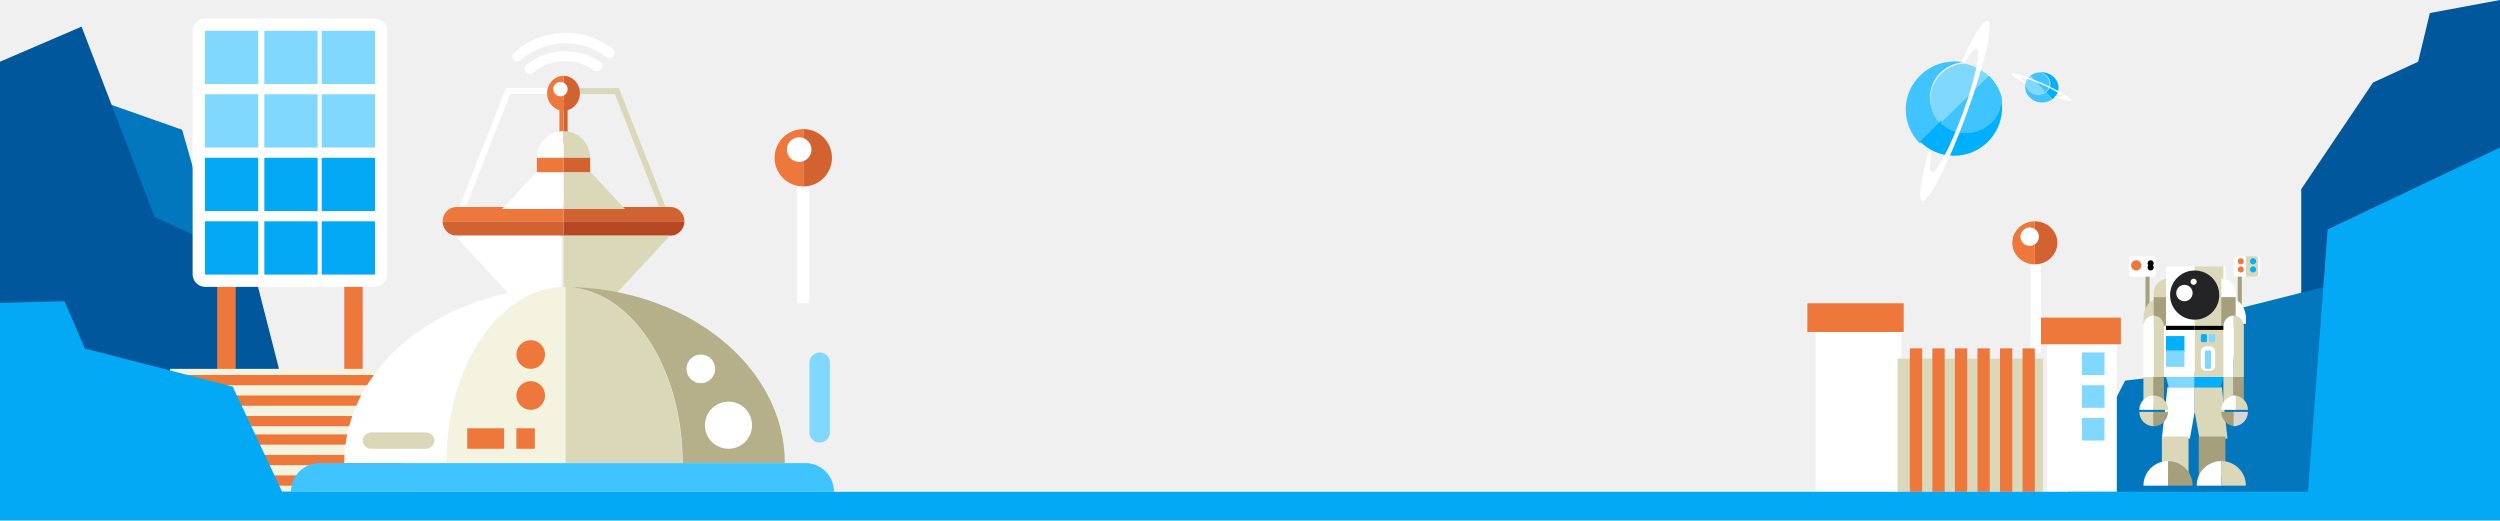
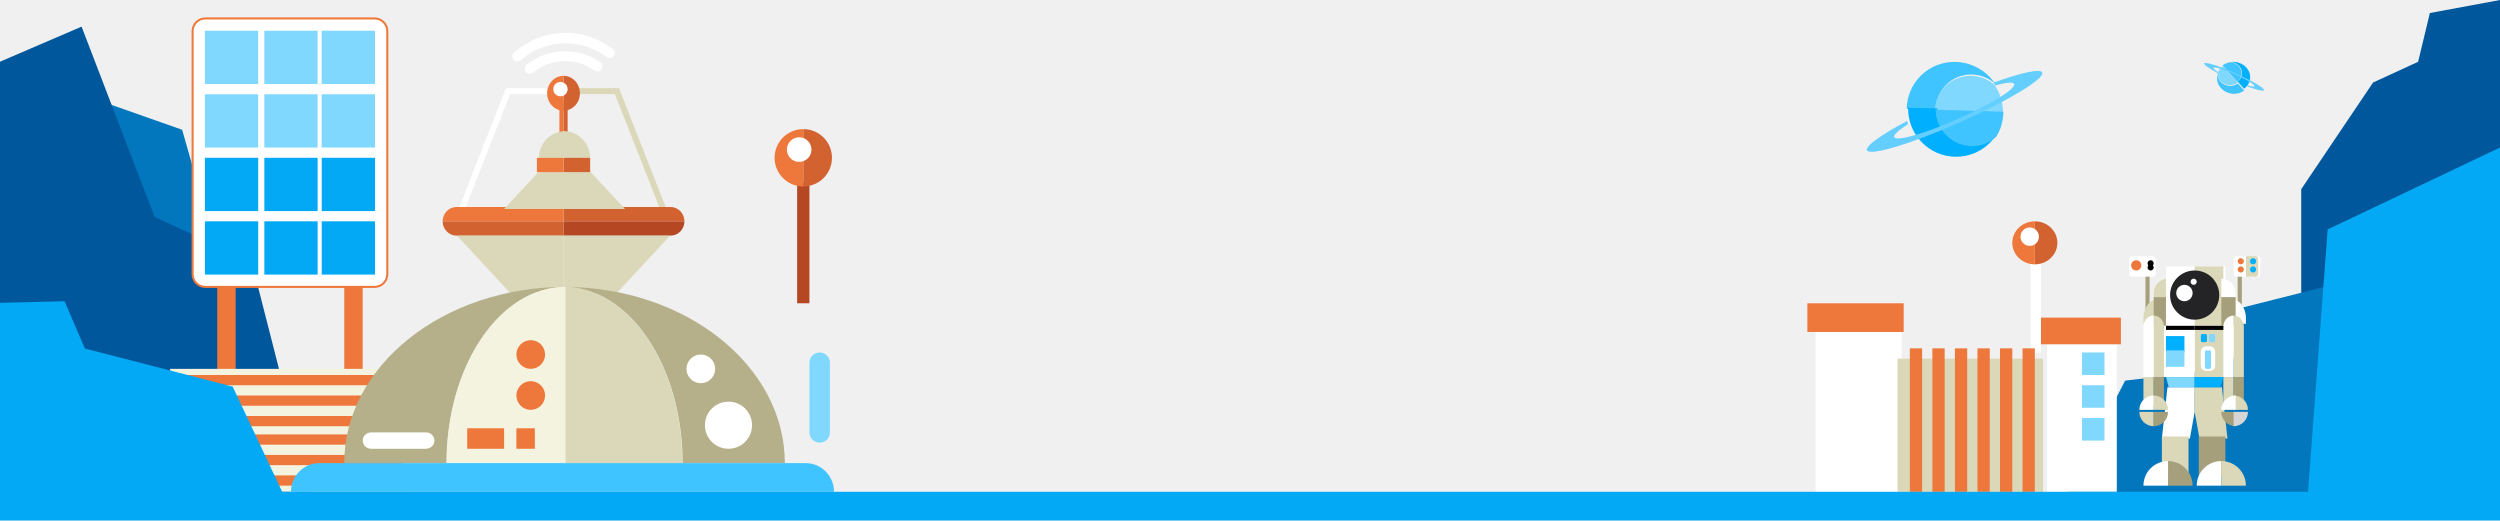
<svg xmlns="http://www.w3.org/2000/svg" viewBox="0 0 1220 254" version="1.1">
  <defs />
  <g id="Explore-Skill-Sets" stroke="none" stroke-width="1" fill="none" fill-rule="evenodd">
    <g id="explore-banner">
      <polygon id="Fill-3" fill="#01579B" points="1185.765 6.357 1180.058 30.137 1158.05 40.274 1123 92.309 1123 167.745 1183.319 185 1220 100.645 1220 0" />
      <polygon id="Fill-4" fill="#0277BD" points="1007 244 1037.065 185.731 1089.154 179.628 1094.071 150.153 1158 134 1158 244" />
      <polygon id="Fill-5" fill="#FFFFFF" points="991 172 996 172 996 127 991 127" />
      <path d="M993,108 C999.075,108 1004,112.701 1004,118.5 C1004,124.299 999.076,129 993.001,129 L993,108 Z" id="Fill-6" fill="#D36231" />
      <path d="M992.999,108 C986.925,108 982,112.701 982,118.5 C982,124.299 986.925,129.001 993,129 L992.999,108 Z" id="Fill-8" fill="#EE783B" />
      <path d="M987.28,118.644 C989.018,120.422 991.866,120.456 993.644,118.72 C995.422,116.983 995.456,114.134 993.72,112.356 C991.984,110.578 989.134,110.544 987.356,112.28 C985.578,114.017 985.544,116.866 987.28,118.644" id="Fill-10" fill="#FFFFFF" />
      <polygon id="Fill-12" fill="#FFFFFF" points="886 240 928 240 928 162 886 162" />
      <polygon id="Fill-14" fill="#EE783B" points="882 162 929 162 929 148 882 148" />
      <polygon id="Fill-15" fill="#FFFFFF" points="999 240 1033 240 1033 168 999 168" />
      <polygon id="Fill-16" fill="#EE783B" points="996 168 1035 168 1035 155 996 155" />
      <polygon id="Fill-39" fill="#DBD8B9" points="1071 184 1086 184 1086 159 1071 159" />
      <polygon id="Fill-40" fill="#A59F7C" points="1047 153 1049 153 1049 134 1047 134" />
      <path d="M1051,142.961 L1051,145 L1058,145 L1058,142.961 L1058,136 C1054.135,136 1051,139.116 1051,142.961" id="Fill-41" fill="#DBD8B9" />
      <path d="M1046,155.282 L1046,158 L1053,158 L1053,155.282 L1053,146 C1049.134,146 1046,150.156 1046,155.282" id="Fill-42" fill="#DBD8B9" />
      <polygon id="Fill-43" fill="#A59F7C" points="1051 159 1058 159 1058 145 1051 145" />
      <polygon id="Fill-44" fill="#FFFFFF" points="1071 189 1071 200.944 1068.668 214 1055 214 1057.721 189" />
      <polygon id="Fill-45" fill="#FFFFFF" points="1057 159 1086 159 1086 130 1057 130" />
      <polygon id="Fill-46" fill="#DBD8B9" points="1071 159 1085 159 1085 130 1071 130" />
      <path d="M1071,132 C1064.373,132 1059,137.373 1059,144 C1059,150.628 1064.373,156 1071,156 C1077.627,156 1083,150.628 1083,144 C1083,137.373 1077.627,132 1071,132" id="Fill-47" fill="#242326" />
      <polygon id="Fill-48" fill="#FFFFFF" points="1056 184 1071 184 1071 159 1056 159" />
      <path d="M1056,184 L1056,159.408 C1056,156.422 1053.761,154 1051,154 L1051,184 L1056,184 Z" id="Fill-49" fill="#DBD8B9" />
      <path d="M1051,184 L1051,154 C1048.238,154 1046,156.422 1046,159.408 L1046,184 L1051,184 Z" id="Fill-50" fill="#FFFFFF" />
      <polygon id="Fill-51" fill="#DBD8B9" points="1046 198 1051 198 1051 184 1046 184" />
      <polygon id="Fill-52" fill="#A59F7C" points="1051 198 1056 198 1056 184 1051 184" />
      <path d="M1058,200 C1058,196.133 1054.866,193 1051,193 L1051,200 L1058,200 Z" id="Fill-53" fill="#DBD8B9" />
      <path d="M1051,193 C1047.134,193 1044,196.133 1044,200 L1051,200 L1051,193 Z" id="Fill-54" fill="#FFFFFF" />
      <path d="M1044,201 C1044,204.867 1047.134,208 1051,208 L1051,201 L1044,201 Z" id="Fill-55" fill="#DBD8B9" />
      <path d="M1051,201 L1051,208 C1054.866,208 1058,204.867 1058,201 L1051,201 Z" id="Fill-56" fill="#A59F7C" />
      <polygon id="Fill-57" fill="#00B0FF" points="1057 172 1066 172 1066 164 1057 164" />
      <polygon id="Fill-58" fill="#80D8FF" points="1057 179 1066 179 1066 171 1057 171" />
      <polygon id="Fill-59" fill="#80D8FF" points="1058.363 189 1071 189 1071 184 1057 184" />
      <polygon id="Fill-60" fill="#DBD8B9" points="1055 232 1068 232 1068 213 1055 213" />
      <path d="M1070,237 C1070,230.372 1064.627,225 1058,225 L1058,237 L1070,237 Z" id="Fill-61" fill="#A59F7C" />
      <path d="M1058,225 C1051.372,225 1046,230.373 1046,237 L1058,237 L1058,225 Z" id="Fill-62" fill="#FFFFFF" />
      <path d="M1052,133.698 C1052,134.417 1051.418,135 1050.7,135 L1040.3,135 C1039.582,135 1039,134.417 1039,133.698 L1039,126.302 C1039,125.583 1039.582,125 1040.3,125 L1050.7,125 C1051.418,125 1052,125.583 1052,126.302 L1052,133.698 Z" id="Fill-63" fill="#FFFFFF" />
      <path d="M1077,166.278 C1077,166.677 1076.656,167 1076.231,167 L1074.769,167 C1074.344,167 1074,166.677 1074,166.278 L1074,163.722 C1074,163.323 1074.344,163 1074.769,163 L1076.231,163 C1076.656,163 1077,163.323 1077,163.722 L1077,166.278 Z" id="Fill-64" fill="#00B0FF" />
      <path d="M1081,166.278 C1081,166.677 1080.656,167 1080.231,167 L1078.769,167 C1078.344,167 1078,166.677 1078,166.278 L1078,163.722 C1078,163.323 1078.344,163 1078.769,163 L1080.231,163 C1080.656,163 1081,163.323 1081,163.722 L1081,166.278 Z" id="Fill-65" fill="#80D8FF" />
      <path d="M1076.733,181 C1075.226,181 1074,179.869 1074,178.478 L1074,171.522 C1074,170.131 1075.226,169 1076.733,169 L1078.267,169 C1079.773,169 1081,170.131 1081,171.522 L1081,178.478 C1081,179.869 1079.773,181 1078.267,181 L1076.733,181 Z" id="Fill-66" fill="#FFFFFF" />
      <path d="M1079,179.206 C1079,179.645 1078.656,180 1078.231,180 L1076.769,180 C1076.344,180 1076,179.645 1076,179.206 L1076,171.793 C1076,171.355 1076.344,171 1076.769,171 L1078.231,171 C1078.656,171 1079,171.355 1079,171.793 L1079,179.206 Z" id="Fill-67" fill="#80D8FF" />
      <path d="M1072,137.5 C1072,138.328 1071.329,139 1070.5,139 C1069.671,139 1069,138.328 1069,137.5 C1069,136.671 1069.671,136 1070.5,136 C1071.329,136 1072,136.671 1072,137.5" id="Fill-68" fill="#FFFFFF" />
      <path d="M1070,143 C1070,145.21 1068.209,147 1066,147 C1063.79,147 1062,145.21 1062,143 C1062,140.791 1063.79,139 1066,139 C1068.209,139 1070,140.791 1070,143" id="Fill-69" fill="#FFFFFF" />
      <polygon id="Fill-70" fill="#000000" points="1057 161 1071 161 1071 159 1057 159" />
      <path d="M1045,129.5 C1045,130.88 1043.881,132 1042.501,132 C1041.119,132 1040,130.88 1040,129.5 C1040,128.12 1041.119,127 1042.501,127 C1043.881,127 1045,128.12 1045,129.5" id="Fill-71" fill="#EE783B" />
      <path d="M1051,128.5 C1051,129.328 1050.328,130 1049.5,130 C1048.671,130 1048,129.328 1048,128.5 C1048,127.672 1048.671,127 1049.5,127 C1050.328,127 1051,127.672 1051,128.5" id="Fill-72" fill="#000000" />
      <path d="M1051,130.5 C1051,131.328 1050.328,132 1049.5,132 C1048.671,132 1048,131.328 1048,130.5 C1048,129.672 1048.671,129 1049.5,129 C1050.328,129 1051,129.672 1051,130.5" id="Fill-73" fill="#000000" />
      <polygon id="Fill-74" fill="#A59F7C" points="1092 153 1094 153 1094 134 1092 134" />
      <path d="M1091,142.961 L1091,145 L1084,145 L1084,142.961 L1084,136 C1087.865,136 1091,139.116 1091,142.961" id="Fill-75" fill="#FFFFFF" />
      <path d="M1096,155.282 L1096,158 L1089,158 L1089,155.282 L1089,146 C1092.866,146 1096,150.156 1096,155.282" id="Fill-76" fill="#FFFFFF" />
      <polygon id="Fill-77" fill="#A59F7C" points="1084 159 1091 159 1091 145 1084 145" />
      <polygon id="Fill-78" fill="#DBD8B9" points="1071 189 1071 200.944 1073.332 214 1087 214 1084.279 189" />
      <path d="M1095,184 L1095,159.408 C1095,156.422 1092.761,154 1090,154 L1090,184 L1095,184 Z" id="Fill-79" fill="#DBD8B9" />
      <path d="M1090,184 L1090,154 C1087.238,154 1085,156.422 1085,159.408 L1085,184 L1090,184 Z" id="Fill-80" fill="#FFFFFF" />
      <polygon id="Fill-81" fill="#DBD8B9" points="1085 198 1090 198 1090 184 1085 184" />
      <polygon id="Fill-82" fill="#A59F7C" points="1090 198 1095 198 1095 184 1090 184" />
      <path d="M1097,200 C1097,196.133 1093.866,193 1090,193 L1090,200 L1097,200 Z" id="Fill-83" fill="#DBD8B9" />
      <path d="M1091,193 C1087.134,193 1084,196.133 1084,200 L1091,200 L1091,193 Z" id="Fill-84" fill="#FFFFFF" />
      <path d="M1084,201 C1084,204.867 1087.134,208 1091,208 L1091,201 L1084,201 Z" id="Fill-85" fill="#A59F7C" />
      <path d="M1090,201 L1090,208 C1093.866,208 1097,204.867 1097,201 L1090,201 Z" id="Fill-86" fill="#D6D6D6" />
      <polygon id="Fill-87" fill="#00B0FF" points="1083.637 189 1071 189 1071 184 1085 184" />
      <polygon id="Fill-88" fill="#A59F7C" points="1073 232 1086 232 1086 213 1073 213" />
      <path d="M1072,237 C1072,230.372 1077.373,225 1084,225 L1084,237 L1072,237 Z" id="Fill-89" fill="#FFFFFF" />
      <path d="M1084,225 C1090.627,225 1096,230.373 1096,237 L1084,237 L1084,225 Z" id="Fill-90" fill="#DBD8B9" />
      <path d="M1090,133.698 C1090,134.417 1090.582,135 1091.3,135 L1101.7,135 C1102.418,135 1103,134.417 1103,133.698 L1103,126.302 C1103,125.583 1102.418,125 1101.7,125 L1091.3,125 C1090.582,125 1090,125.583 1090,126.302 L1090,133.698 Z" id="Fill-91" fill="#FFFFFF" />
      <path d="M1100.8,125 L1096,125 L1096,135 L1100.8,135 C1101.463,135 1102,134.417 1102,133.697 L1102,126.302 C1102,125.583 1101.463,125 1100.8,125" id="Fill-92" fill="#DBD8B9" />
      <polygon id="Fill-93" fill="#000000" points="1071 161 1085 161 1085 159 1071 159" />
      <path d="M1092,131.5 C1092,132.328 1092.672,133 1093.5,133 C1094.328,133 1095,132.328 1095,131.5 C1095,130.672 1094.328,130 1093.5,130 C1092.672,130 1092,130.672 1092,131.5" id="Fill-94" fill="#EE783B" />
      <path d="M1092,127.5 C1092,128.328 1092.672,129 1093.5,129 C1094.328,129 1095,128.328 1095,127.5 C1095,126.672 1094.328,126 1093.5,126 C1092.672,126 1092,126.672 1092,127.5" id="Fill-95" fill="#EE783B" />
      <path d="M1098,131.5 C1098,132.328 1098.672,133 1099.5,133 C1100.328,133 1101,132.328 1101,131.5 C1101,130.672 1100.328,130 1099.5,130 C1098.672,130 1098,130.672 1098,131.5" id="Fill-96" fill="#00B0FF" />
      <path d="M1098,127.5 C1098,128.328 1098.672,129 1099.5,129 C1100.328,129 1101,128.328 1101,127.5 C1101,126.672 1100.328,126 1099.5,126 C1098.672,126 1098,126.672 1098,127.5" id="Fill-97" fill="#00B0FF" />
-       <path d="M941.805,47.616 C941.805,38.515 948.942,31.071 958,30.384 C956.638,30.146 955.244,30 953.813,30 C940.661,30 930,40.505 930,53.464 C930,59.917 932.646,65.758 936.924,70 L947.094,59.979 C943.834,56.839 941.805,52.462 941.805,47.616" id="Fill-130" fill="#40C4FF" />
-       <path d="M942,48.468 C942,53.381 944.046,57.817 947.332,61 L971,37.551 C970.841,37.393 970.69,37.23 970.527,37.077 C970.516,37.068 970.504,37.058 970.494,37.048 C969.295,35.935 967.979,34.945 966.567,34.094 C966.49,34.047 966.413,34.001 966.336,33.955 C965.88,33.687 965.416,33.43 964.941,33.191 C964.928,33.185 964.916,33.179 964.904,33.173 C963.427,32.435 961.859,31.846 960.226,31.42 C960.117,31.392 960.01,31.364 959.903,31.338 C959.383,31.21 958.86,31.094 958.328,31 C949.196,31.697 942,39.242 942,48.468" id="Fill-131" fill="#80D8FF" />
-       <path d="M953.598,76 C966.522,76 977,65.529 977,52.612 C977,50.674 976.738,48.801 976.293,47 C976.176,56.422 968.507,64.026 959.051,64.026 C954.356,64.026 950.104,62.146 946.995,59.106 L937,69.094 C941.239,73.358 947.109,76 953.598,76" id="Fill-132" fill="#00B0FF" />
-       <path d="M947,60.076 C950.184,63.119 954.538,65 959.346,65 C969.027,65 976.88,57.39 977,47.96 C977,47.959 976.999,47.958 976.999,47.958 C976.023,44.092 974.064,40.608 971.398,37.769 C971.366,37.736 971.336,37.703 971.305,37.67 C971.085,37.44 970.853,37.222 970.624,37 L947,60.076 Z" id="Fill-133" fill="#40C4FF" />
-       <path d="M970.062,10.047 C967.989,9.298 962.897,17.637 957.076,30.607 C957.252,30.636 957.43,30.661 957.605,30.691 C957.967,30.755 958.321,30.839 958.676,30.92 C961.278,26.142 963.428,23.405 964.548,23.808 C966.881,24.651 963.858,38.782 957.796,55.371 C951.734,71.96 944.928,84.725 942.594,83.882 C941.473,83.478 941.594,79.999 942.686,74.664 C942.203,74.418 941.724,74.162 941.259,73.884 C937.345,87.554 935.863,97.205 937.937,97.953 C941.006,99.061 950.684,80.281 959.555,56.006 C968.426,31.731 973.13,11.154 970.062,10.047" id="Fill-134" fill="#FFFFFF" />
-       <g id="ball" transform="translate(996.5, 42.5) rotate(-84) translate(-996.5, -42.5) translate(989, 27)">
-         <path d="M3.639,13.418 C3.639,10.27 5.839,7.695 8.631,7.457 C8.211,7.375 7.782,7.324 7.341,7.324 C3.287,7.324 0,10.958 0,15.441 C0,17.673 0.816,19.693 2.134,21.161 L5.269,17.694 C4.265,16.608 3.639,15.094 3.639,13.418" id="Fill-130-Copy" fill="#40C4FF" />
-         <path d="M3.729,13.285 C3.729,14.962 4.355,16.475 5.359,17.562 L12.596,9.56 C12.547,9.506 12.501,9.45 12.451,9.398 C12.448,9.395 12.444,9.392 12.441,9.388 C12.075,9.008 11.672,8.671 11.241,8.38 C11.217,8.364 11.194,8.349 11.17,8.333 C11.031,8.241 10.889,8.154 10.743,8.072 C10.739,8.07 10.736,8.068 10.732,8.066 C10.281,7.814 9.801,7.613 9.302,7.468 C9.269,7.458 9.236,7.449 9.203,7.44 C9.044,7.396 8.884,7.357 8.721,7.324 C5.929,7.562 3.729,10.137 3.729,13.285" id="Fill-131-Copy" fill="#80D8FF" />
-         <path d="M7.382,23.574 C11.435,23.574 14.722,19.94 14.722,15.457 C14.722,14.784 14.64,14.134 14.5,13.509 C14.464,16.779 12.058,19.418 9.092,19.418 C7.619,19.418 6.286,18.766 5.31,17.711 L2.175,21.177 C3.505,22.657 5.346,23.574 7.382,23.574" id="Fill-132-Copy" fill="#00B0FF" />
-         <path d="M5.283,17.388 C6.258,18.443 7.592,19.095 9.065,19.095 C12.03,19.095 14.436,16.456 14.473,13.187 C14.473,13.186 14.472,13.186 14.472,13.186 C14.173,11.845 13.573,10.637 12.757,9.653 C12.747,9.641 12.738,9.63 12.728,9.619 C12.661,9.539 12.59,9.463 12.52,9.386 L5.283,17.388 Z" id="Fill-133-Copy" fill="#40C4FF" />
-         <path d="M12.448,0.125 C11.804,-0.134 10.222,2.749 8.413,7.232 C8.468,7.242 8.523,7.25 8.578,7.261 C8.69,7.283 8.8,7.312 8.91,7.34 C9.719,5.689 10.387,4.742 10.735,4.882 C11.46,5.173 10.521,10.058 8.637,15.792 C6.753,21.526 4.639,25.938 3.914,25.647 C3.565,25.508 3.603,24.305 3.942,22.461 C3.792,22.376 3.643,22.287 3.499,22.191 C2.283,26.916 1.822,30.252 2.466,30.511 C3.42,30.894 6.427,24.402 9.184,16.012 C11.94,7.621 13.401,0.508 12.448,0.125" id="Fill-134-Copy" fill="#FFFFFF" />
+       <g id="Group" transform="translate(953.5, 54) rotate(46) translate(-953.5, -54) translate(930, 10)">
+         <path d="M11.805,37.616 C11.805,28.515 18.942,21.071 28,20.384 C26.638,20.146 25.244,20 23.813,20 C10.661,20 0,30.505 0,43.464 C0,49.917 2.646,55.758 6.924,60 L17.094,49.979 C13.834,46.839 11.805,42.462 11.805,37.616" id="Fill-130" fill="#40C4FF" />
+         <path d="M12,38.468 C12,43.381 14.046,47.817 17.332,51 L41,27.551 C40.841,27.393 40.69,27.23 40.527,27.077 C40.516,27.068 40.504,27.058 40.494,27.048 C39.295,25.935 37.979,24.945 36.567,24.094 C36.49,24.047 36.413,24.001 36.336,23.955 C35.88,23.687 35.416,23.43 34.941,23.191 C34.928,23.185 34.916,23.179 34.904,23.173 C33.427,22.435 31.859,21.846 30.226,21.42 C30.117,21.392 30.01,21.364 29.903,21.338 C29.383,21.21 28.86,21.094 28.328,21 C19.196,21.697 12,29.242 12,38.468" id="Fill-131" fill="#80D8FF" />
+         <path d="M23.598,66 C36.522,66 47,55.529 47,42.612 C47,40.674 46.738,38.801 46.293,37 C46.176,46.422 38.507,54.026 29.051,54.026 C24.356,54.026 20.104,52.146 16.995,49.106 L7,59.094 C11.239,63.358 17.109,66 23.598,66" id="Fill-132" fill="#00B0FF" />
+         <path d="M17,50.076 C20.184,53.119 24.538,55 29.346,55 C39.027,55 46.88,47.39 47,37.96 C47,37.959 46.999,37.958 46.999,37.958 C46.023,34.092 44.064,30.608 41.398,27.769 C41.366,27.736 41.336,27.703 41.305,27.67 C41.085,27.44 40.853,27.222 40.624,27 L17,50.076 Z" id="Fill-133" fill="#40C4FF" />
+         <path d="M40.062,0.047 C37.989,-0.702 32.897,7.637 27.076,20.607 C27.252,20.636 27.43,20.661 27.605,20.691 C27.967,20.755 28.321,20.839 28.676,20.92 C31.278,16.142 33.428,13.405 34.548,13.808 C36.881,14.651 33.858,28.782 27.796,45.371 C21.734,61.96 14.928,74.725 12.594,73.882 C11.473,73.478 11.594,69.999 12.686,64.664 C12.203,64.418 11.724,64.162 11.259,63.884 C7.345,77.554 5.863,87.205 7.937,87.953 C11.006,89.061 20.684,70.281 29.555,46.006 C38.426,21.731 43.13,1.154 40.062,0.047" id="Fill-134" fill="#64CFFF" />
+       </g>
+       <g id="ball" transform="translate(1090.506, 37.80058) rotate(-84) translate(-1090.506, -37.80058) translate(1082.506, 22.30058)">
+         <path d="M3.639,13.093 C3.639,9.945 5.839,7.37 8.631,7.133 C8.211,7.051 7.782,7 7.341,7 C3.287,7 -1.13686838e-13,10.634 -1.13686838e-13,15.116 C-1.13686838e-13,17.348 0.816,19.369 2.134,20.836 L5.269,17.37 C4.265,16.284 3.639,14.77 3.639,13.093" id="Fill-130-Copy" fill="#40C4FF" />
+         <path d="M4,12.961 C4,14.637 4.625,16.151 5.63,17.237 L12.867,9.235 C12.818,9.182 12.772,9.126 12.722,9.074 C12.719,9.071 12.715,9.067 12.712,9.064 C12.346,8.684 11.943,8.346 11.512,8.056 C11.488,8.04 11.464,8.024 11.441,8.008 C11.302,7.917 11.16,7.829 11.014,7.748 C11.01,7.746 11.007,7.744 11.003,7.742 C10.552,7.49 10.072,7.289 9.573,7.143 C9.539,7.134 9.507,7.124 9.474,7.115 C9.315,7.072 9.155,7.032 8.992,7 C6.2,7.238 4,9.813 4,12.961" id="Fill-131-Copy" fill="#80D8FF" />
+         <path d="M8.206,23.064 C12.26,23.064 15.547,19.43 15.547,14.948 C15.547,14.275 15.465,13.625 15.325,13 C15.288,16.27 12.883,18.909 9.917,18.909 C8.444,18.909 7.11,18.256 6.135,17.201 L3,20.668 C4.33,22.147 6.171,23.064 8.206,23.064" id="Fill-132-Copy" fill="#00B0FF" />
+         <path d="M6,17.002 C6.975,18.057 8.309,18.709 9.782,18.709 C12.748,18.709 15.153,16.07 15.19,12.8 C15.19,12.8 15.19,12.8 15.19,12.8 C14.891,11.459 14.29,10.251 13.474,9.267 C13.464,9.255 13.455,9.244 13.445,9.232 C13.378,9.153 13.307,9.077 13.237,9 L6,17.002 Z" id="Fill-133-Copy" fill="#40C4FF" />
+         <path d="M13.273,0.016 C12.629,-0.243 11.047,2.64 9.238,7.123 C9.293,7.133 9.348,7.142 9.402,7.152 C9.515,7.174 9.625,7.203 9.735,7.231 C10.544,5.58 11.212,4.634 11.56,4.773 C12.285,5.064 11.345,9.949 9.462,15.683 C7.578,21.417 5.463,25.83 4.738,25.539 C4.39,25.399 4.427,24.196 4.767,22.352 C4.617,22.267 4.468,22.179 4.323,22.082 C3.107,26.808 2.647,30.144 3.291,30.402 C4.245,30.785 7.252,24.294 10.008,15.903 C12.765,7.512 14.226,0.399 13.273,0.016" id="Fill-134-Copy" fill="#64CFFF" />
      </g>
      <polygon id="Fill-135" fill="#DBD8B9" points="926 240 997 240 997 175 926 175" />
      <polygon id="Fill-136" fill="#EE783B" points="932 240 938 240 938 170 932 170" />
      <polygon id="Fill-137" fill="#EE783B" points="943 240 949 240 949 170 943 170" />
      <polygon id="Fill-138" fill="#EE783B" points="954 240 960 240 960 170 954 170" />
      <polygon id="Fill-139" fill="#EE783B" points="965 240 971 240 971 170 965 170" />
      <polygon id="Fill-140" fill="#EE783B" points="976 240 982 240 982 170 976 170" />
      <polygon id="Fill-141" fill="#EE783B" points="987 240 993 240 993 170 987 170" />
      <polygon id="Fill-146" fill="#03A9F4" points="1126 244.282 1135.894 111.956 1220 72 1220 248" />
      <polygon id="Fill-149" fill="#80D8FF" points="1016 183 1027 183 1027 172 1016 172" />
      <polygon id="Fill-150" fill="#80D8FF" points="1016 199 1027 199 1027 188 1016 188" />
      <polygon id="Fill-151" fill="#80D8FF" points="1016 215 1027 215 1027 204 1016 204" />
      <polygon id="Fill-1" fill="#0277BD" points="34 44 88.885 63.326 113 148 64.768 133.815" />
      <polygon id="Fill-2" fill="#01579B" points="0 30.102 0 246 153 246 122.749 127.588 75.474 105.901 39.811 13" />
      <polygon id="Fill-17" fill="#EE783B" points="106 181 115 181 115 122 106 122" />
      <polygon id="Fill-18" fill="#EE783B" points="168 181 177 181 177 122 168 122" />
-       <path d="M189,133.831 C189,137.238 186.231,140 182.815,140 L100.184,140 C96.768,140 94,137.238 94,133.831 L94,15.168 C94,11.762 96.768,9 100.184,9 L182.815,9 C186.231,9 189,11.762 189,15.168 L189,133.831 Z" id="Fill-19" fill="#FFFFFF" />
+       <path d="M189,133.831 C189,137.238 186.231,140 182.815,140 L100.184,140 C96.768,140 94,137.238 94,133.831 L94,15.168 C94,11.762 96.768,9 100.184,9 L182.815,9 C186.231,9 189,11.762 189,15.168 L189,133.831 Z" id="Fill-19" stroke="#EE783B" fill="#FFFFFF" />
      <polygon id="Fill-20" fill="#80D8FF" points="100 41 126 41 126 15 100 15" />
      <polygon id="Fill-21" fill="#80D8FF" points="129 41 155 41 155 15 129 15" />
      <polygon id="Fill-22" fill="#80D8FF" points="157 41 183 41 183 15 157 15" />
      <polygon id="Fill-23" fill="#80D8FF" points="100 72 126 72 126 46 100 46" />
      <polygon id="Fill-24" fill="#80D8FF" points="129 72 155 72 155 46 129 46" />
      <polygon id="Fill-25" fill="#80D8FF" points="157 72 183 72 183 46 157 46" />
      <polygon id="Fill-26" fill="#03A9F4" points="100 103 126 103 126 77 100 77" />
      <polygon id="Fill-27" fill="#03A9F4" points="129 103 155 103 155 77 129 77" />
      <polygon id="Fill-28" fill="#03A9F4" points="157 103 183 103 183 77 157 77" />
      <polygon id="Fill-29" fill="#03A9F4" points="100 134 126 134 126 108 100 108" />
      <polygon id="Fill-30" fill="#03A9F4" points="129 134 155 134 155 108 129 108" />
      <polygon id="Fill-31" fill="#03A9F4" points="157 134 183 134 183 108 157 108" />
      <polygon id="Fill-32" fill="#F4F3DF" points="83 240 200 240 200 180 83 180" />
      <polygon id="Fill-33" fill="#EE783B" points="71 188 196 188 196 183 71 183" />
      <polygon id="Fill-34" fill="#EE783B" points="71 198 196 198 196 193 71 193" />
      <polygon id="Fill-35" fill="#EE783B" points="71 208 196 208 196 203 71 203" />
      <polygon id="Fill-36" fill="#EE783B" points="71 217 196 217 196 212 71 212" />
      <polygon id="Fill-37" fill="#EE783B" points="71 227 196 227 196 222 71 222" />
      <polygon id="Fill-38" fill="#EE783B" points="71 237 196 237 196 232 71 232" />
      <polygon id="Fill-98" fill="#DBD8B9" points="323.278 105 326 103.952 302.055 43 279 43.001 279 45.891 300.058 45.891" />
      <polygon id="Fill-99" fill="#D36231" points="277 49 275 49 275 70 277 70" />
      <path d="M275,101.002 L327.168,101 C330.941,101 334,104.134 334,107.999 L275,108 L275,101.002 Z" id="Fill-100" fill="#D36231" />
      <path d="M275,108.001 L334,108 C334,111.866 330.942,114.998 327.168,114.999 L275,115 L275,108.001 Z" id="Fill-101" fill="#B54823" />
      <path d="M275,37 C279.418,37 283,40.805 283,45.5 C283,50.194 279.418,53.999 275.001,54 L275,37 Z" id="Fill-102" fill="#D36231" />
      <path d="M275,64 C282.179,64 287.999,69.821 288,77 L275,77 L275,64 Z" id="Fill-103" fill="#DBD8B9" />
      <polygon id="Fill-104" fill="#DBD8B9" points="301.001 143 275.001 143 275 115.001 327 115" />
      <polygon id="Fill-105" fill="#DBD8B9" points="288.263 84 275 84 275 102 305 101.999" />
      <polygon id="Fill-106" fill="#D36231" points="275 77 288 77 287.999 84 275 84" />
      <polygon id="Fill-107" fill="#FFFFFF" points="225.722 105 223 103.953 246.944 43 270 43 270 45.891 248.941 45.892" />
      <polygon id="Fill-108" fill="#EE783B" points="273 49 275 49 275 70 273 70" />
      <path d="M275,101 L222.832,101.001 C219.058,101.001 216,104.134 216,108 L275,107.998 L275,101 Z" id="Fill-109" fill="#EE783B" />
      <path d="M275,108 L216,108.002 C216,111.867 219.059,115 222.832,115 L275,114.999 L275,108 Z" id="Fill-110" fill="#D36231" />
      <path d="M274.999,37 C270.582,37 267,40.806 267,45.5 C267,50.194 270.582,54 275,54 L274.999,37 Z" id="Fill-111" fill="#EE783B" />
-       <path d="M275,64 C267.82,64 262,69.82 262,77 L275,76.999 L275,64 Z" id="Fill-112" fill="#FFFFFF" />
-       <polygon id="Fill-113" fill="#FFFFFF" points="248 143 274 142.999 273.999 115 222 115.001" />
-       <polygon id="Fill-114" fill="#FFFFFF" points="261.736 84.001 275 84 275 101.999 245 102" />
+       <path d="M276,64 C268.82,64 263,69.82 263,77 L276,76.999 L276,64 Z" id="Fill-112" fill="#DBD8B9" />
+       <polygon id="Fill-113" fill="#DBD8B9" points="249 143 275 142.999 274.999 115 223 115.001" />
+       <polygon id="Fill-114" fill="#DBD8B9" points="262.736 84.001 276 84 276 101.999 246 102" />
      <polygon id="Fill-115" fill="#EE783B" points="275 77 262 77.001 262 84 275 83.999" />
      <path d="M270.996,45.945 C272.346,47.328 274.562,47.355 275.945,46.004 C277.328,44.653 277.355,42.437 276.004,41.055 C274.654,39.672 272.438,39.645 271.055,40.996 C269.672,42.346 269.645,44.562 270.996,45.945" id="Fill-116" fill="#FFFFFF" />
      <path d="M256.682,31.895 C267.198,23.212 282.043,22.679 293.194,30.585 C294.309,31.377 294.184,33.158 293.327,34.053 C292.305,35.116 290.858,34.97 289.744,34.18 C281.014,27.99 268.63,28.435 260.396,35.233 C259.347,36.1 257.915,36.35 256.815,35.361 C255.891,34.531 255.63,32.765 256.682,31.895" id="Fill-117" fill="#FFFFFF" />
      <path d="M250.673,25.793 C257.382,19.885 265.666,16.438 274.611,16.035 C283.498,15.634 292.155,18.658 299.203,23.992 C300.295,24.819 300.193,26.616 299.334,27.544 C298.334,28.623 296.88,28.5 295.79,27.675 C283.508,18.379 265.911,19.032 254.349,29.213 C253.322,30.117 251.882,30.347 250.804,29.344 C249.88,28.484 249.645,26.699 250.673,25.793" id="Fill-118" fill="#FFFFFF" />
      <path d="M333.133,226 L383,226 C383,178.504 334.647,140 275,140 L275,140.007 C307.105,140.007 333.129,178.507 333.133,226" id="Fill-119" fill="#B5B08A" />
-       <path d="M276,140.007 L276,140 C216.353,140 168,178.504 168,226 L217.867,226 C217.867,178.507 243.895,140.007 276,140.007" id="Fill-120" fill="#FFFFFF" />
+       <path d="M276,140.007 L276,140 C216.353,140 168,178.504 168,226 L217.867,226 C217.867,178.507 243.895,140.007 276,140.007" id="Fill-120" fill="#B5B08A" />
      <path d="M333,226 C332.995,178.503 307.031,140 275,140 L275,226 L333,226 Z" id="Fill-121" fill="#DBD8B9" />
      <path d="M276,140 C243.969,140 218,178.503 218,226 L276,226 L276,140 Z" id="Fill-122" fill="#F4F3DF" />
      <path d="M393.165,226 L155.835,226 C148.196,226 142,232.268 142,240 L407,240 C407,232.268 400.804,226 393.165,226" id="Fill-123" fill="#40C4FF" />
      <path d="M344,207.5 C344,201.149 349.149,196 355.5,196 C361.851,196 367,201.149 367,207.5 C367,213.851 361.851,219 355.5,219 C349.149,219 344,213.851 344,207.5" id="Fill-124" fill="#FFFFFF" />
      <path d="M335,180 C335,176.133 338.134,173 342.001,173 C345.866,173 349,176.133 349,180 C349,183.866 345.866,187 342.001,187 C338.134,187 335,183.866 335,180" id="Fill-125" fill="#FFFFFF" />
      <polygon id="Fill-126" fill="#EE783B" points="228 219 246 219 246 209 228 209" />
      <polygon id="Fill-127" fill="#EE783B" points="252 219 261 219 261 209 252 209" />
      <path d="M266,193 C266,196.866 262.866,200 259,200 C255.134,200 252,196.866 252,193 C252,189.135 255.134,186 259,186 C262.866,186 266,189.135 266,193" id="Fill-128" fill="#EE783B" />
      <path d="M266,173 C266,176.866 262.866,180 259,180 C255.134,180 252,176.866 252,173 C252,169.135 255.134,166 259,166 C262.866,166 266,169.135 266,173" id="Fill-129" fill="#EE783B" />
-       <polygon id="Fill-142" fill="#FFFFFF" points="389 148 395 148 395 89 389 89" />
+       <polygon id="Fill-142" fill="#B54823" points="389 148 395 148 395 89 389 89" />
      <path d="M392,63 C399.732,63 406,69.268 406,77 C406,84.731 399.732,90.999 392.001,91 L392,63 Z" id="Fill-143" fill="#D36231" />
      <path d="M391.999,63 C384.269,63.001 378.001,69.269 378,77 C378.001,84.732 384.269,91 392,91 L391.999,63 Z" id="Fill-144" fill="#EE783B" />
      <path d="M385.707,77.191 C388.023,79.562 391.821,79.608 394.192,77.293 C396.563,74.978 396.608,71.178 394.293,68.808 C391.977,66.437 388.179,66.393 385.808,68.707 C383.437,71.022 383.392,74.821 385.707,77.191" id="Fill-145" fill="#FFFFFF" />
      <polygon id="Fill-147" fill="#03A9F4" points="141 247 113.552 188.672 41.442 170.094 31.496 147 0 147.785 0 247" />
      <polygon id="Fill-148" fill="#03A9F4" points="0 254 1220 254 1220 240 0 240" />
      <path d="M405,211.041 C405,213.78 402.762,216 400.001,216 C397.239,216 395,213.78 395,211.041 L395,176.96 C395,174.222 397.239,172 400.001,172 C402.762,172 405,174.222 405,176.96 L405,211.041 Z" id="Fill-152" fill="#80D8FF" />
-       <path d="M212,215 C212,217.209 210.13,219 207.822,219 L181.178,219 C178.87,219 177,217.209 177,215 C177,212.79 178.87,211 181.178,211 L207.822,211 C210.13,211 212,212.79 212,215" id="Fill-153" fill="#DBD8B9" />
+       <path d="M212,215 C212,217.209 210.13,219 207.822,219 L181.178,219 C178.87,219 177,217.209 177,215 C177,212.79 178.87,211 181.178,211 L207.822,211 C210.13,211 212,212.79 212,215" id="Fill-153" fill="#FFFFFF" />
    </g>
  </g>
</svg>
